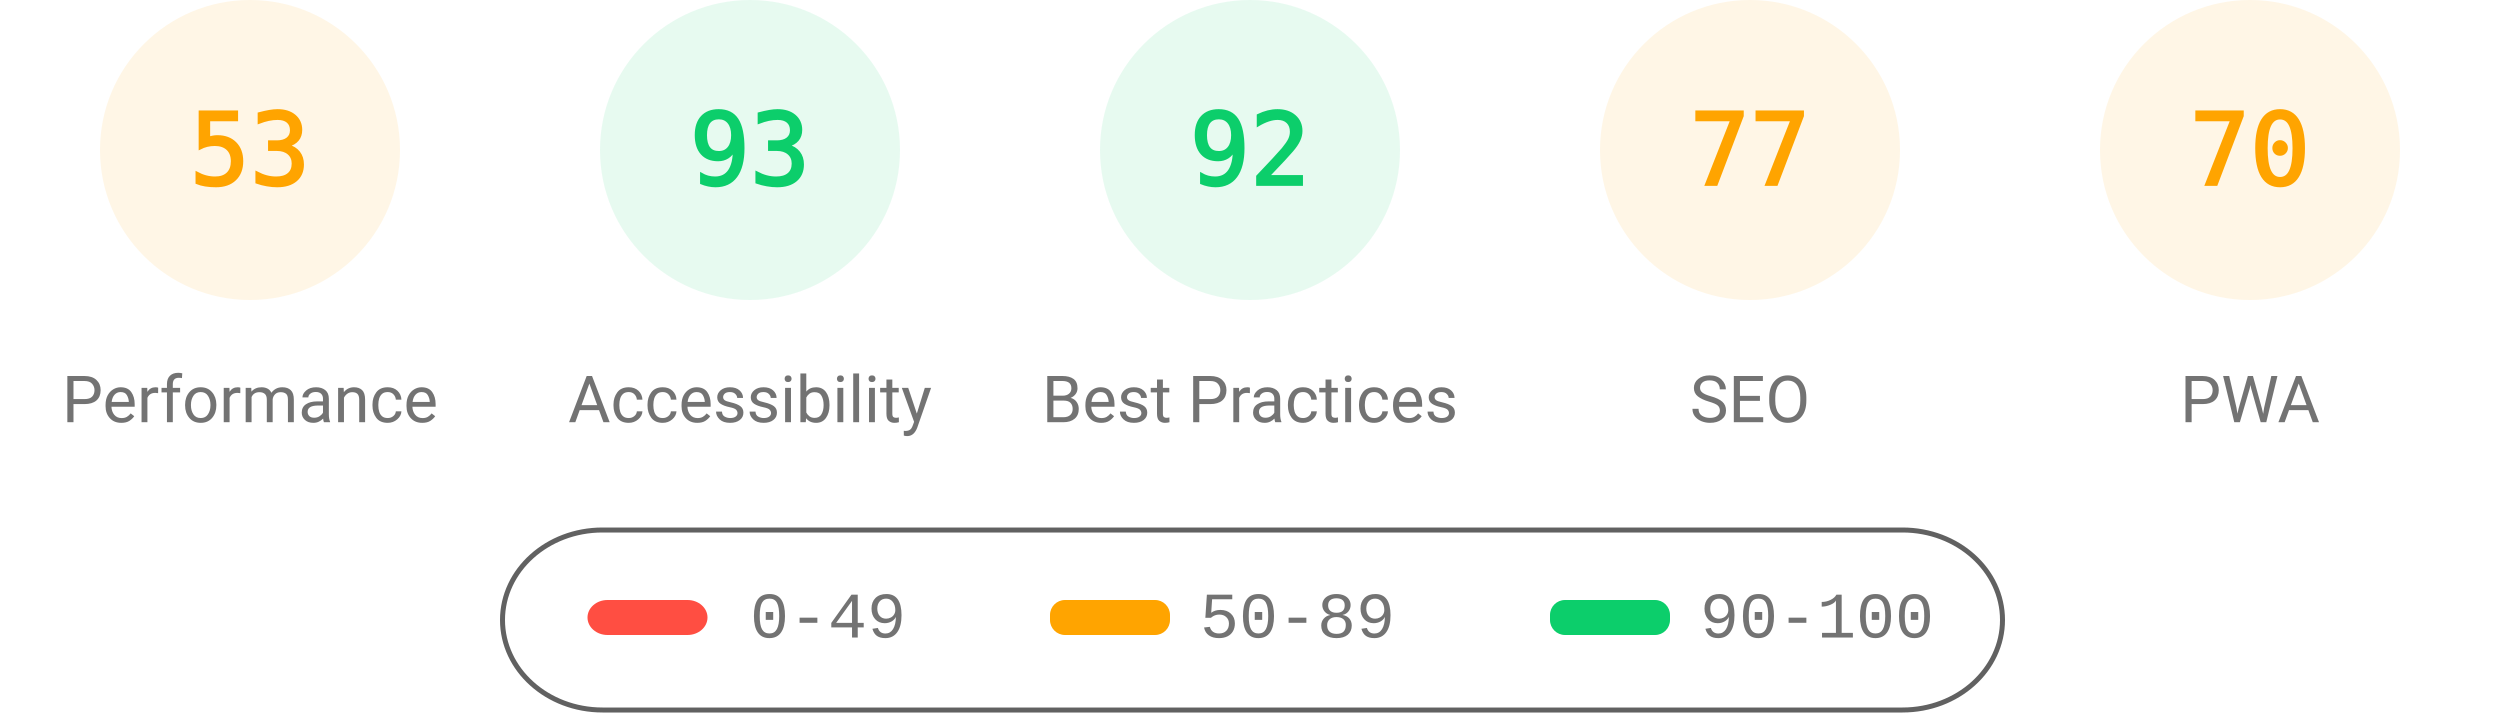
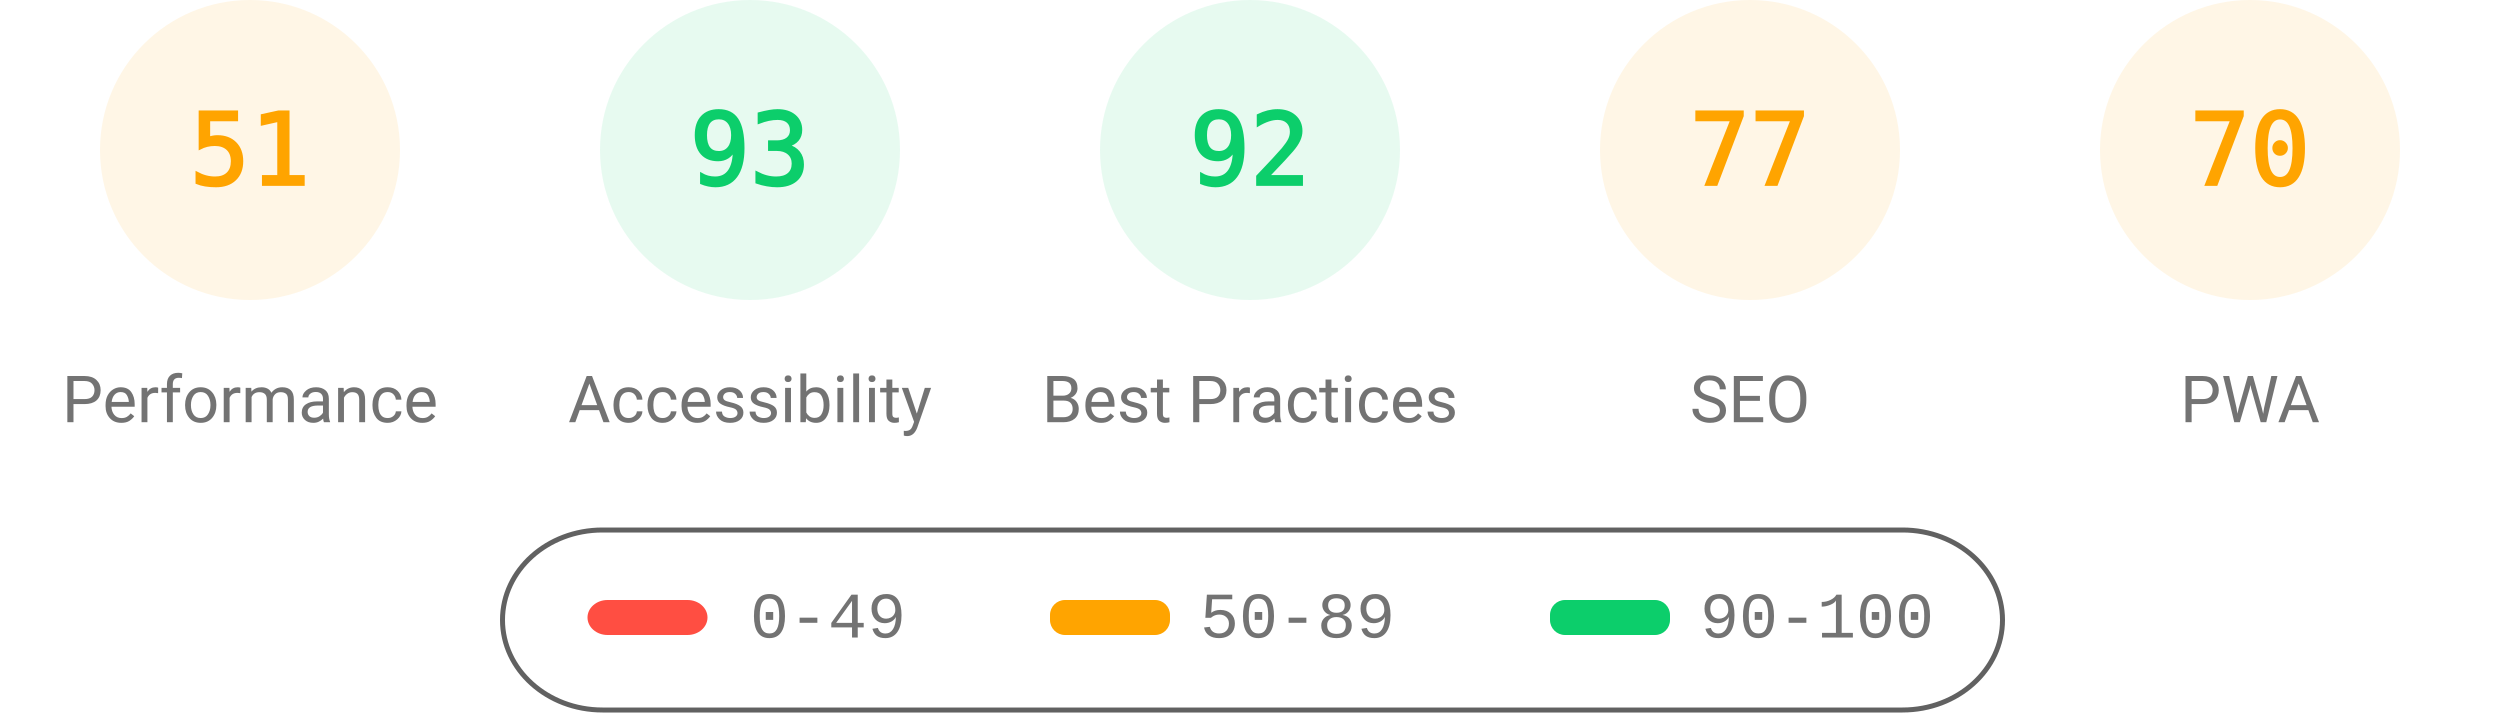
<svg xmlns="http://www.w3.org/2000/svg" fill="none" width="1000" height="285">
  <style>.gauge-base{opacity:.1}.gauge-arc{fill:none;animation-delay:250ms;stroke-linecap:round;transform:rotate(-90deg);transform-origin:100px 60px;animation:load-gauge 1s ease forwards}.guage-text{font-size:40px;font-family:monospace;text-align:center}.guage-red{color:#ff4e42;fill:#ff4e42;stroke:#ff4e42}.guage-orange{color:#ffa400;fill:#ffa400;stroke:#ffa400}.guage-green{color:#0cce6b;fill:#0cce6b;stroke:#0cce6b}.guage-undefined{color:#5c5c5c;fill:#5c5c5c;stroke:#5c5c5c}.guage-title{color:#737373;fill:#737373;stroke:none;font-size:26px;line-height:26px;font-family:Roboto,Halvetica,Arial,sans-serif}@keyframes load-gauge{from{stroke-dasharray:0 352.858}}</style>
  <svg class="guage-div guage-perf guage-orange" viewBox="0 0 200 200" width="200" height="200">
    <circle class="gauge-base" r="56" cx="100" cy="60" stroke-width="8" />
-     <circle class="gauge-arc guage-arc-1" r="56" cx="100" cy="60" stroke-width="8" style="stroke-dasharray:186.485,351.858" />
-     <text class="guage-text" x="100" y="60" alignment-baseline="central" dominant-baseline="central" text-anchor="middle">53</text>
+     <circle class="gauge-arc guage-arc-1" r="56" cx="100" cy="60" stroke-width="8" style="stroke-dasharray:179.448,351.858" />
+     <text class="guage-text" x="100" y="60" alignment-baseline="central" dominant-baseline="central" text-anchor="middle">51</text>
    <text class="guage-title" x="100" y="160" alignment-baseline="central" dominant-baseline="central" text-anchor="middle">Performance</text>
  </svg>
  <svg class="guage-div guage-acc guage-green" viewBox="0 0 200 200" width="200" height="200" x="200">
    <circle class="gauge-base" r="56" cx="100" cy="60" stroke-width="8" />
    <circle class="gauge-arc guage-arc-2" r="56" cx="100" cy="60" stroke-width="8" style="stroke-dasharray:327.228,351.858" />
    <text class="guage-text" x="100" y="60" alignment-baseline="central" dominant-baseline="central" text-anchor="middle">93</text>
    <text class="guage-title" x="100" y="160" alignment-baseline="central" dominant-baseline="central" text-anchor="middle">Accessibility</text>
  </svg>
  <svg class="guage-div guage-best guage-green" viewBox="0 0 200 200" width="200" height="200" x="400">
    <circle class="gauge-base" r="56" cx="100" cy="60" stroke-width="8" />
    <circle class="gauge-arc guage-arc-3" r="56" cx="100" cy="60" stroke-width="8" style="stroke-dasharray:323.709,351.858" />
    <text class="guage-text" x="100" y="60" alignment-baseline="central" dominant-baseline="central" text-anchor="middle">92</text>
    <text class="guage-title" x="100" y="160" alignment-baseline="central" dominant-baseline="central" text-anchor="middle">Best Practices</text>
  </svg>
  <svg class="guage-div guage-seo guage-orange" viewBox="0 0 200 200" width="200" height="200" x="600">
    <circle class="gauge-base" r="56" cx="100" cy="60" stroke-width="8" />
    <circle class="gauge-arc guage-arc-4" r="56" cx="100" cy="60" stroke-width="8" style="stroke-dasharray:270.931,351.858" />
    <text class="guage-text" x="100" y="60" alignment-baseline="central" dominant-baseline="central" text-anchor="middle">77</text>
    <text class="guage-title" x="100" y="160" alignment-baseline="central" dominant-baseline="central" text-anchor="middle">SEO</text>
  </svg>
  <svg class="guage-div guage-pwa guage-orange" viewBox="0 0 200 200" width="200" height="200" x="800">
    <circle class="gauge-base" r="56" cx="100" cy="60" stroke-width="8" />
    <circle class="gauge-arc guage-arc-4" r="56" cx="100" cy="60" stroke-width="8" style="stroke-dasharray:246.301,351.858" />
    <text class="guage-text" x="100" y="60" alignment-baseline="central" dominant-baseline="central" text-anchor="middle">70</text>
    <text class="guage-title" x="100" y="160" alignment-baseline="central" dominant-baseline="central" text-anchor="middle">PWA</text>
  </svg>
  <svg width="604" height="76" x="200" y="210">
    <path fill="none" id="canvas_background" d="M-1-1h604v80H-1z" />
    <rect fill-opacity="0" stroke="#616161" stroke-width="2" rx="40" id="svg_2" height="72" width="600" y="2" x="1" fill="#000" />
    <rect stroke="#000" rx="8" id="svg_3" height="14" width="48" y="30" x="35" stroke-opacity="null" stroke-width="0" fill="#ff4e42" />
    <rect stroke="#000" rx="6" id="svg_4" height="14" width="48" y="30" x="220" stroke-opacity="null" stroke-width="0" fill="#ffa400" />
    <rect stroke="#000" rx="6" id="svg_5" height="14" width="48" y="30" x="420" stroke-opacity="null" stroke-width="0" fill="#0cce6b" />
    <text xml:space="preserve" text-anchor="start" font-family="'Courier New', Courier, monospace" font-size="26" id="svg_6" y="45" x="100" stroke-opacity="null" stroke-width="0" stroke="#000" fill="#737373">0-49</text>
    <text xml:space="preserve" text-anchor="start" font-family="'Courier New', Courier, monospace" font-size="26" id="svg_7" y="45" x="280" stroke-opacity="null" stroke-width="0" stroke="#000" fill="#737373">50-89</text>
    <text xml:space="preserve" text-anchor="start" font-family="'Courier New', Courier, monospace" font-size="26" id="svg_8" y="45" x="480" stroke-opacity="null" stroke-width="0" stroke="#000" fill="#737373">90-100</text>
  </svg>
</svg>
